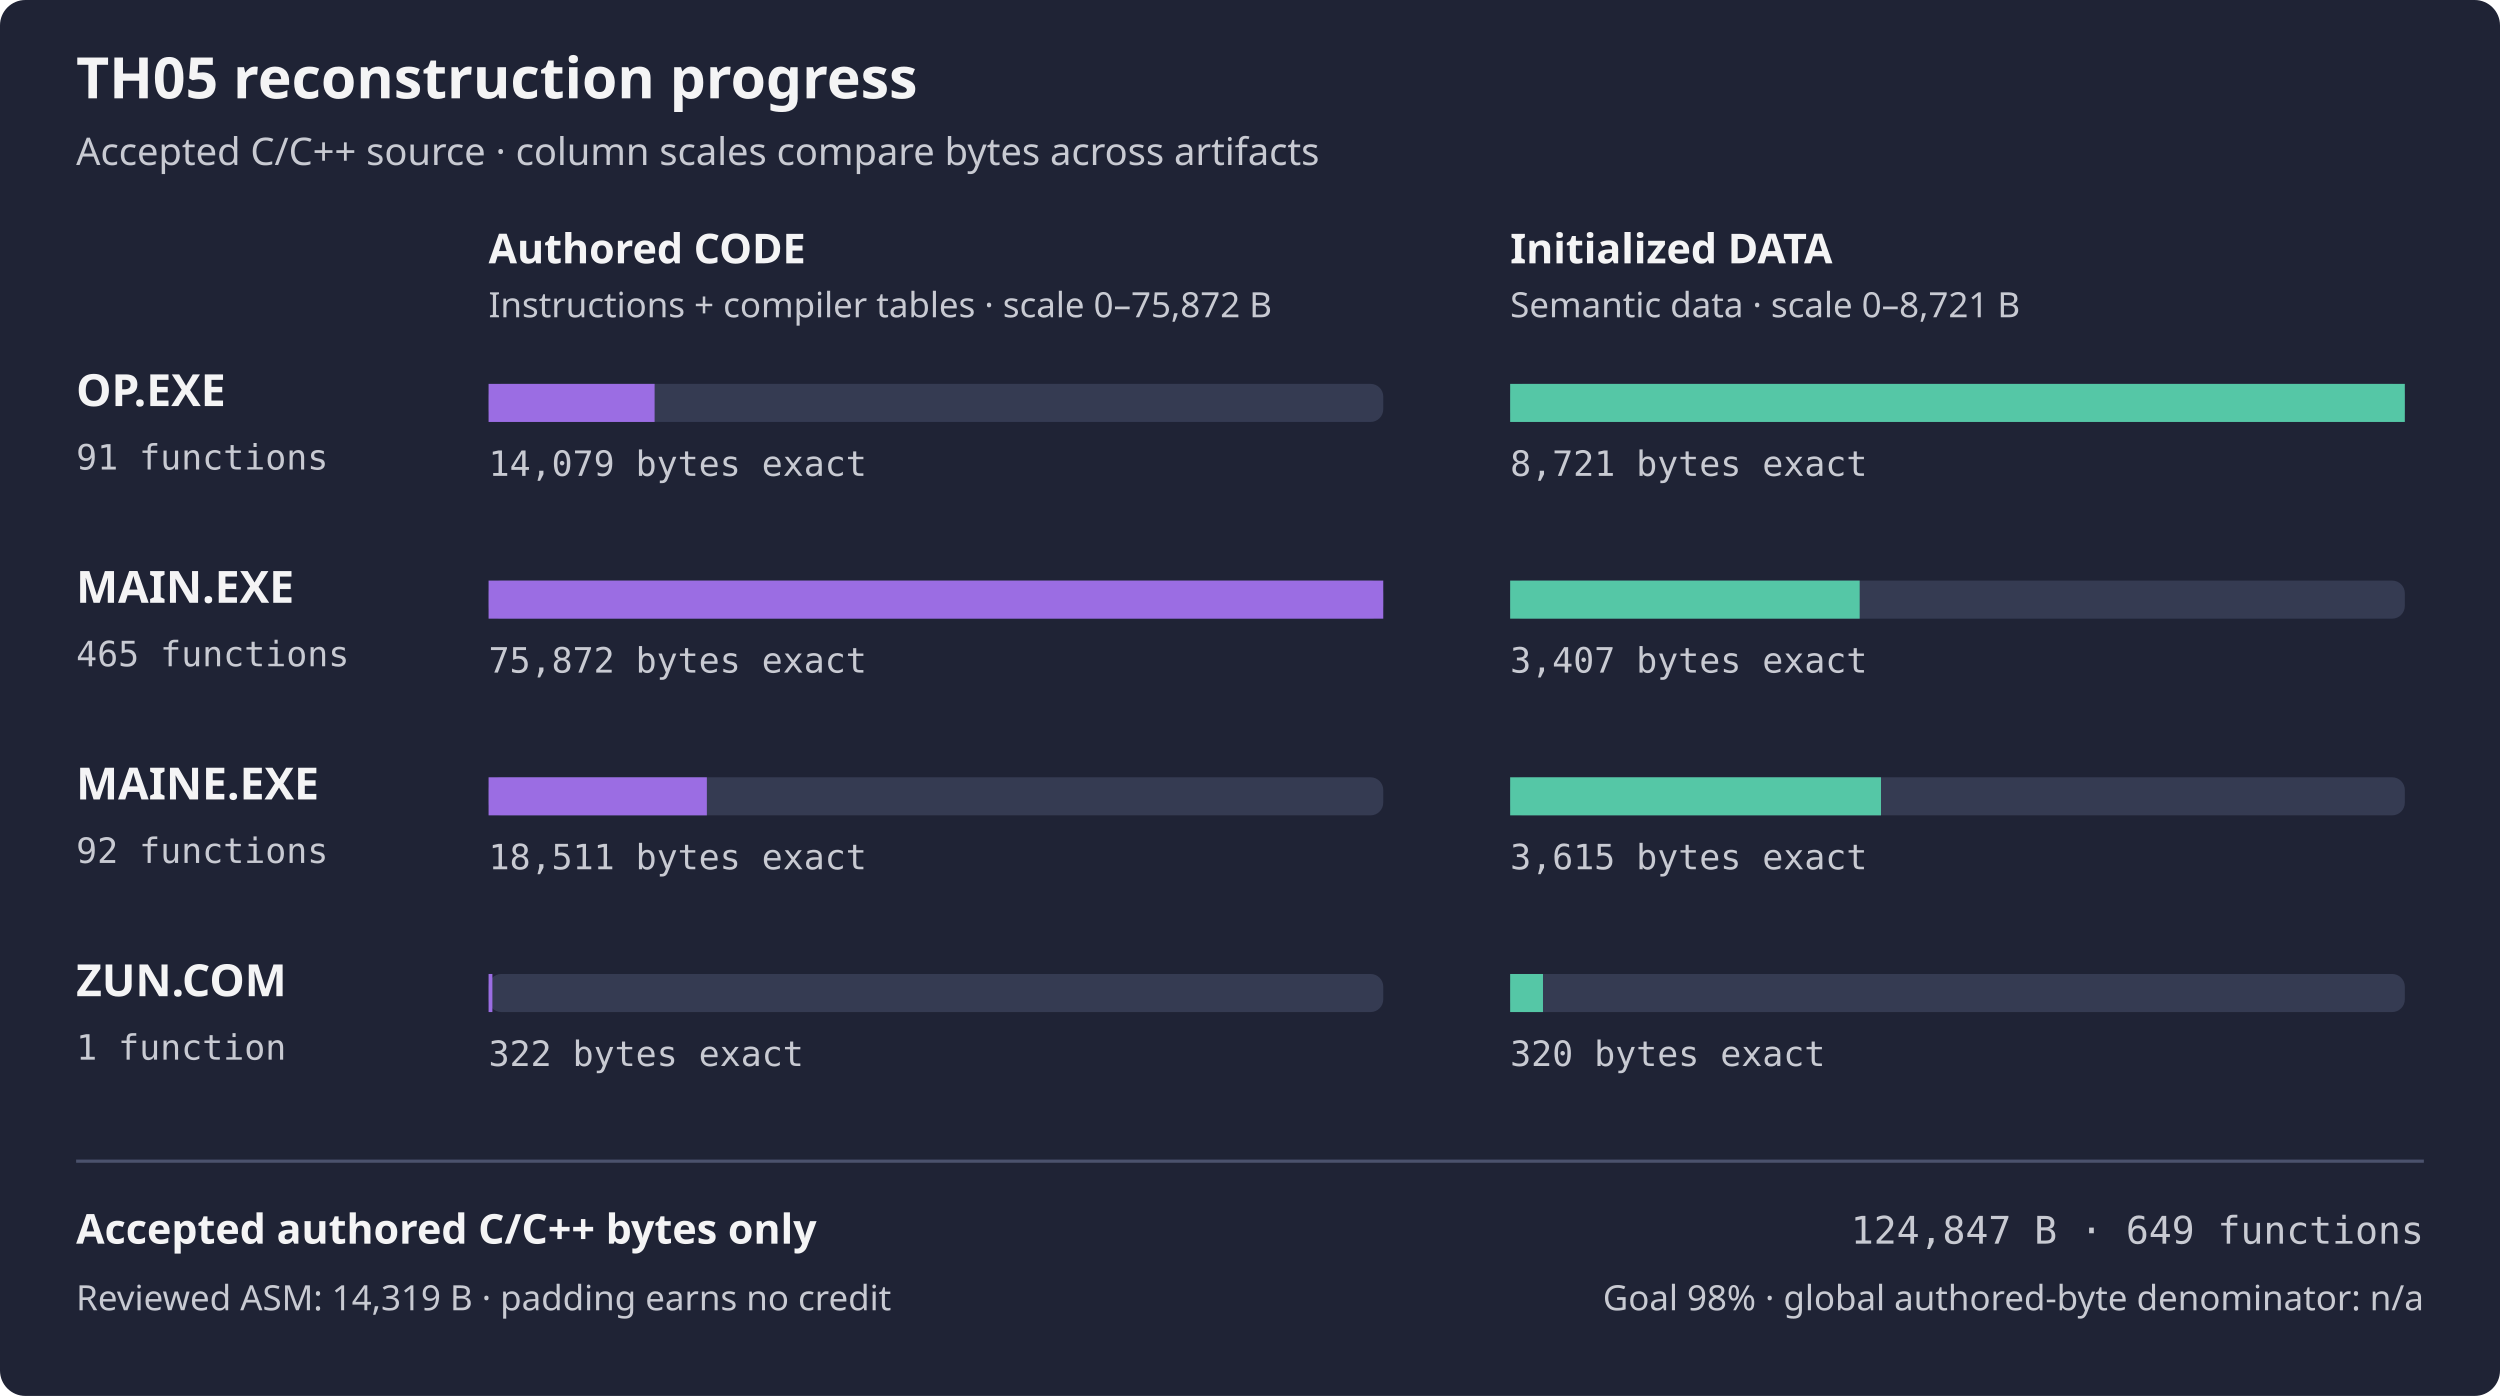
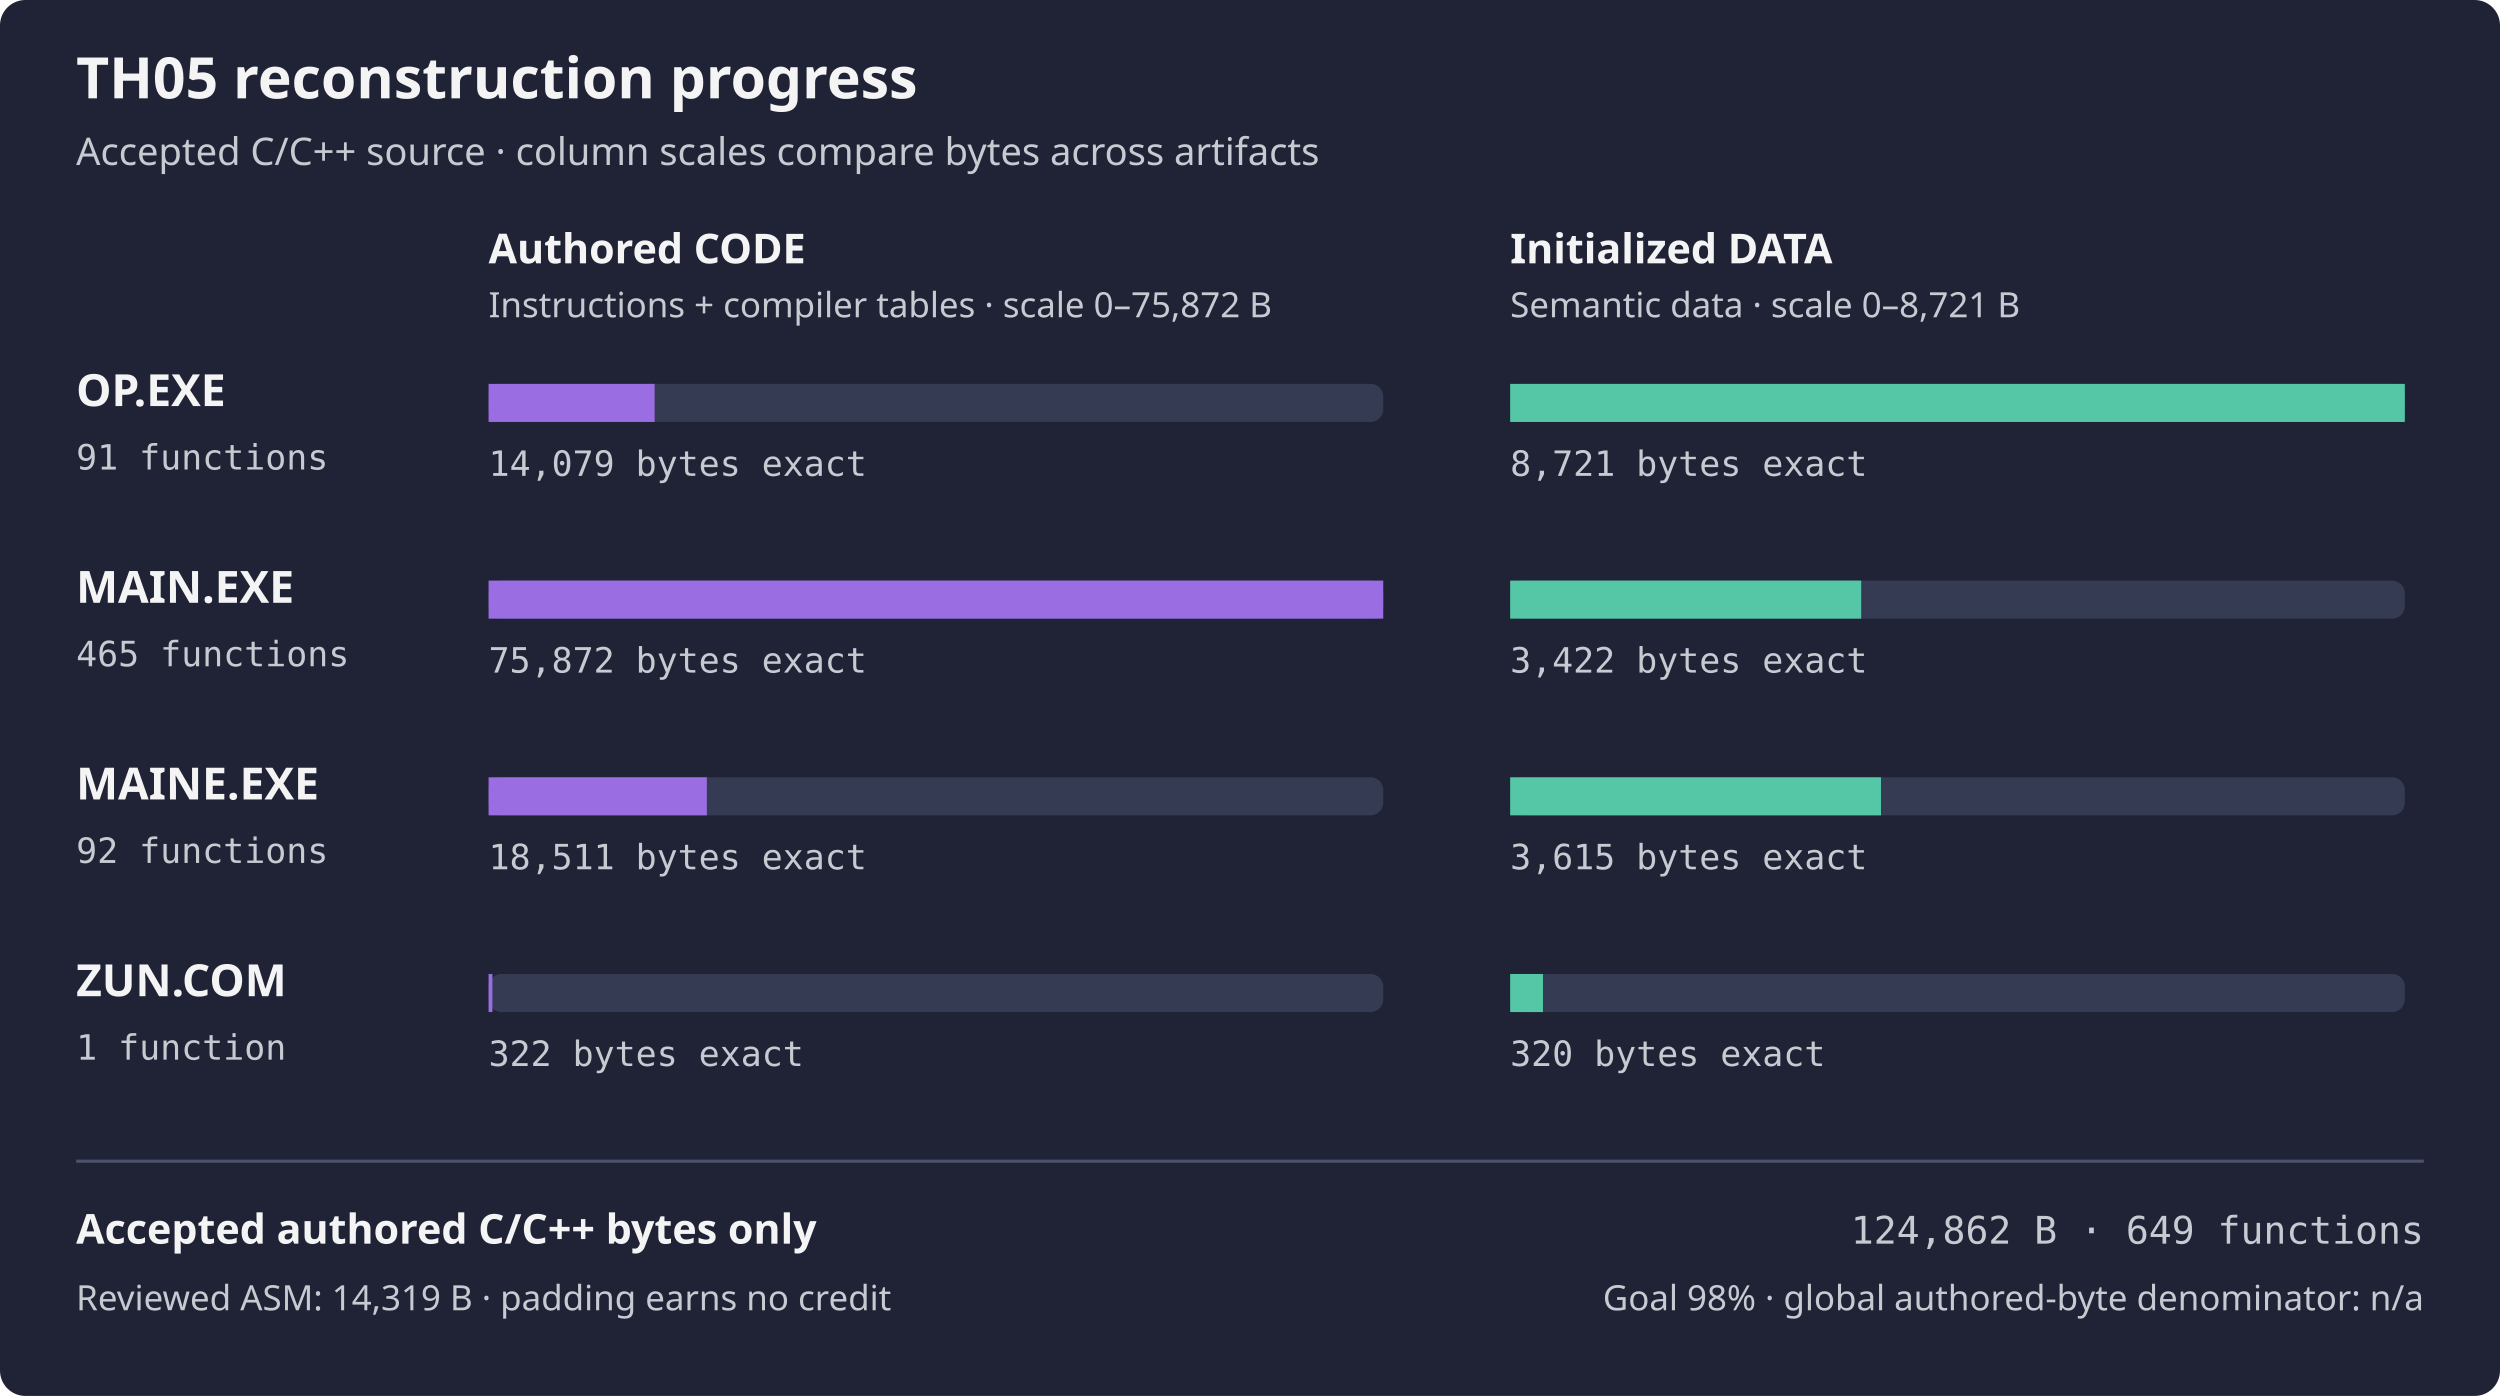
<svg xmlns="http://www.w3.org/2000/svg" width="788" height="440" viewBox="0 0 788 440" role="img" aria-labelledby="title desc">
  <rect width="788" height="440" rx="8" fill="#1f2335" />
  <text x="24" y="31" fill="#f4f4f5" font-family="sans-serif" font-size="18" font-weight="600">TH05 reconstruction progress</text>
  <text x="24" y="52" fill="#c8cad2" font-family="sans-serif" font-size="12">Accepted C/C++ source · column scales compare bytes across artifacts</text>
  <text x="154" y="83" fill="#f4f4f5" font-family="sans-serif" font-size="13" font-weight="600">Authored CODE</text>
  <text x="476" y="83" fill="#f4f4f5" font-family="sans-serif" font-size="13" font-weight="600">Initialized DATA</text>
  <text x="154" y="100" fill="#c8cad2" font-family="sans-serif" font-size="11">Instructions + compiler tables · scale 0–75,872 B</text>
  <text x="476" y="100" fill="#c8cad2" font-family="sans-serif" font-size="11">Semantic data · scale 0–8,721 B</text>
  <text x="24" y="128" fill="#f4f4f5" font-family="sans-serif" font-size="14" font-weight="600">OP.EXE</text>
  <text x="24" y="148" fill="#c8cad2" font-family="monospace" font-size="11">91 functions</text>
  <rect x="154" y="121" width="282" height="12" rx="4" fill="#353b52" />
  <rect x="154" y="121" width="52.33" height="12" fill="#9b6de3" />
  <rect x="476" y="121" width="282" height="12" rx="4" fill="#353b52" />
  <rect x="476" y="121" width="282.00" height="12" fill="#55c7a6" />
  <text x="154" y="150" fill="#c8cad2" font-family="monospace" font-size="11">14,079 bytes exact</text>
  <text x="476" y="150" fill="#c8cad2" font-family="monospace" font-size="11">8,721 bytes exact</text>
  <text x="24" y="190" fill="#f4f4f5" font-family="sans-serif" font-size="14" font-weight="600">MAIN.EXE</text>
  <text x="24" y="210" fill="#c8cad2" font-family="monospace" font-size="11">465 functions</text>
  <rect x="154" y="183" width="282" height="12" rx="4" fill="#353b52" />
  <rect x="154" y="183" width="282.00" height="12" fill="#9b6de3" />
  <rect x="476" y="183" width="282" height="12" rx="4" fill="#353b52" />
-   <rect x="476" y="183" width="110.17" height="12" fill="#55c7a6" />
+   <rect x="476" y="183" width="110.65" height="12" fill="#55c7a6" />
  <text x="154" y="212" fill="#c8cad2" font-family="monospace" font-size="11">75,872 bytes exact</text>
-   <text x="476" y="212" fill="#c8cad2" font-family="monospace" font-size="11">3,407 bytes exact</text>
+   <text x="476" y="212" fill="#c8cad2" font-family="monospace" font-size="11">3,422 bytes exact</text>
  <text x="24" y="252" fill="#f4f4f5" font-family="sans-serif" font-size="14" font-weight="600">MAINE.EXE</text>
  <text x="24" y="272" fill="#c8cad2" font-family="monospace" font-size="11">92 functions</text>
  <rect x="154" y="245" width="282" height="12" rx="4" fill="#353b52" />
  <rect x="154" y="245" width="68.80" height="12" fill="#9b6de3" />
  <rect x="476" y="245" width="282" height="12" rx="4" fill="#353b52" />
  <rect x="476" y="245" width="116.89" height="12" fill="#55c7a6" />
  <text x="154" y="274" fill="#c8cad2" font-family="monospace" font-size="11">18,511 bytes exact</text>
  <text x="476" y="274" fill="#c8cad2" font-family="monospace" font-size="11">3,615 bytes exact</text>
  <text x="24" y="314" fill="#f4f4f5" font-family="sans-serif" font-size="14" font-weight="600">ZUN.COM</text>
  <text x="24" y="334" fill="#c8cad2" font-family="monospace" font-size="11">1 function</text>
  <rect x="154" y="307" width="282" height="12" rx="4" fill="#353b52" />
  <rect x="154" y="307" width="1.20" height="12" fill="#9b6de3" />
  <rect x="476" y="307" width="282" height="12" rx="4" fill="#353b52" />
  <rect x="476" y="307" width="10.35" height="12" fill="#55c7a6" />
  <text x="154" y="336" fill="#c8cad2" font-family="monospace" font-size="11">322 bytes exact</text>
  <text x="476" y="336" fill="#c8cad2" font-family="monospace" font-size="11">320 bytes exact</text>
  <path d="M24 366 H764" stroke="#4b526d" />
  <text x="24" y="392" fill="#f4f4f5" font-family="sans-serif" font-size="13" font-weight="600">Accepted authored C/C++ bytes only</text>
-   <text x="764" y="392" fill="#c8cad2" font-family="monospace" text-anchor="end" font-size="12">124,847 B · 649 functions</text>
+   <text x="764" y="392" fill="#c8cad2" font-family="monospace" text-anchor="end" font-size="12">124,862 B · 649 functions</text>
  <text x="24" y="413" fill="#c8cad2" font-family="sans-serif" font-size="11">Reviewed ASM: 14,319 B · padding earns no credit</text>
  <text x="764" y="413" fill="#c8cad2" font-family="sans-serif" text-anchor="end" font-size="11">Goal 98% · global authored-byte denominator: n/a</text>
</svg>
